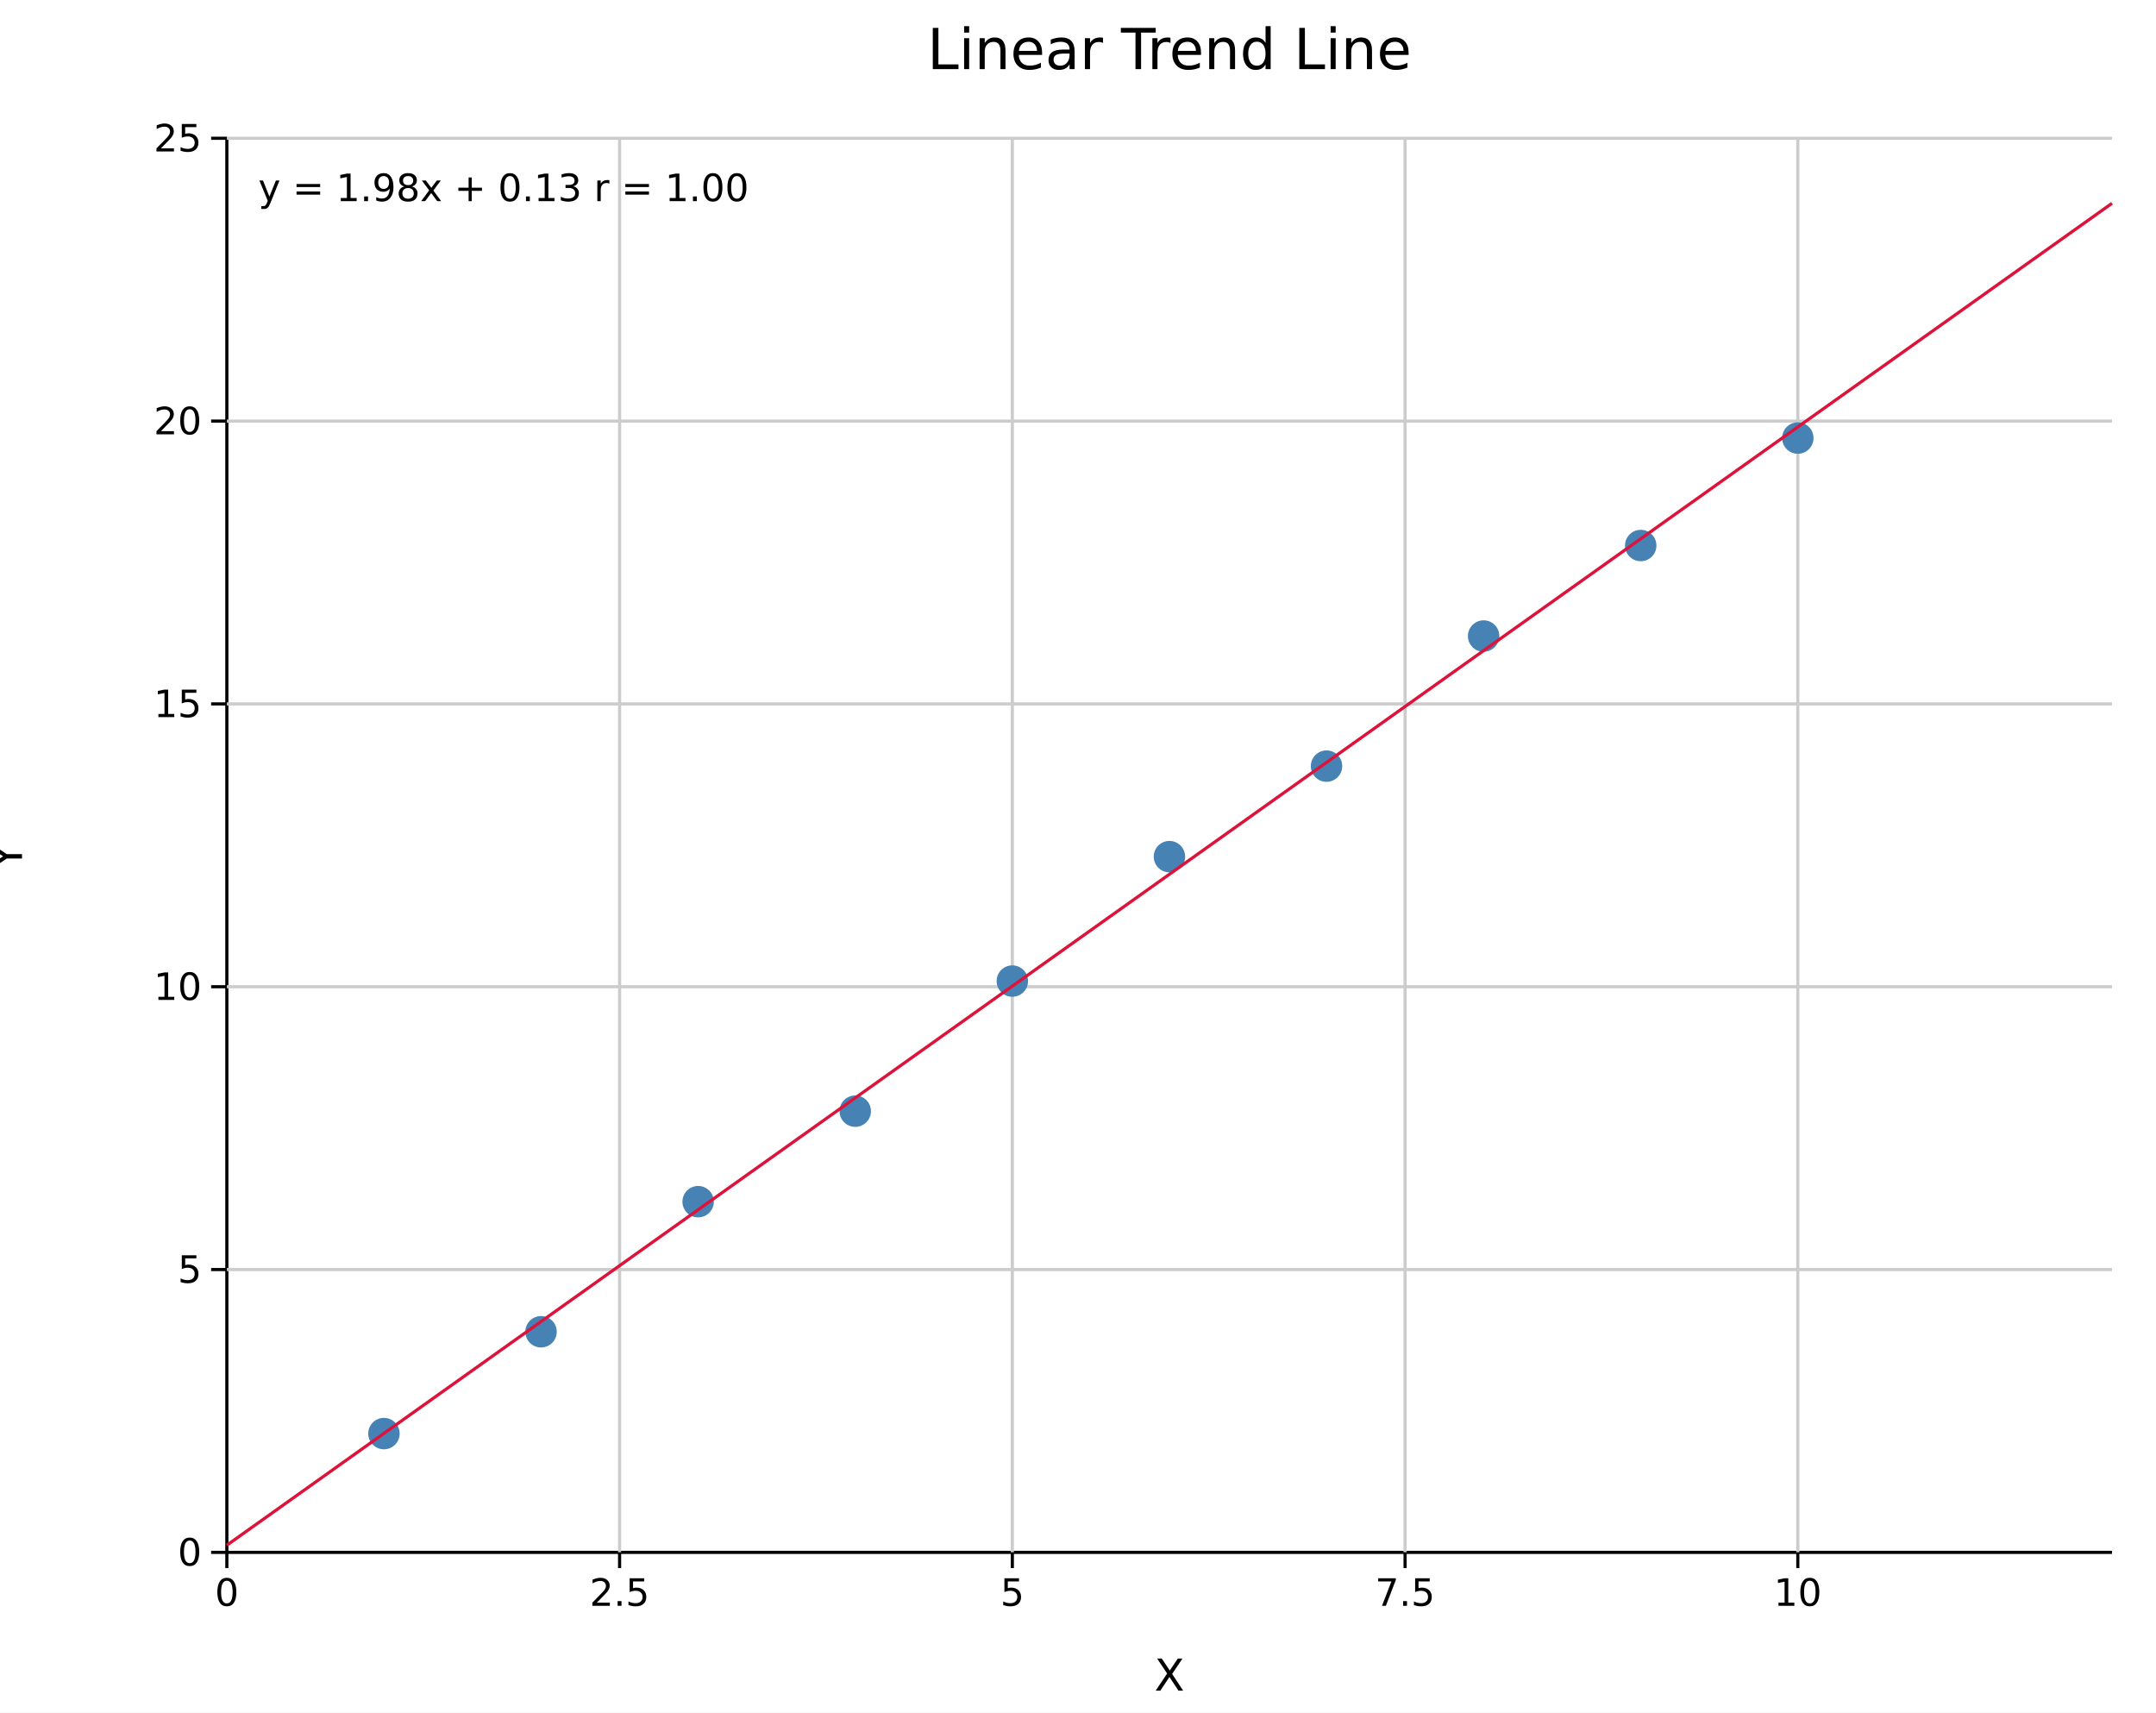
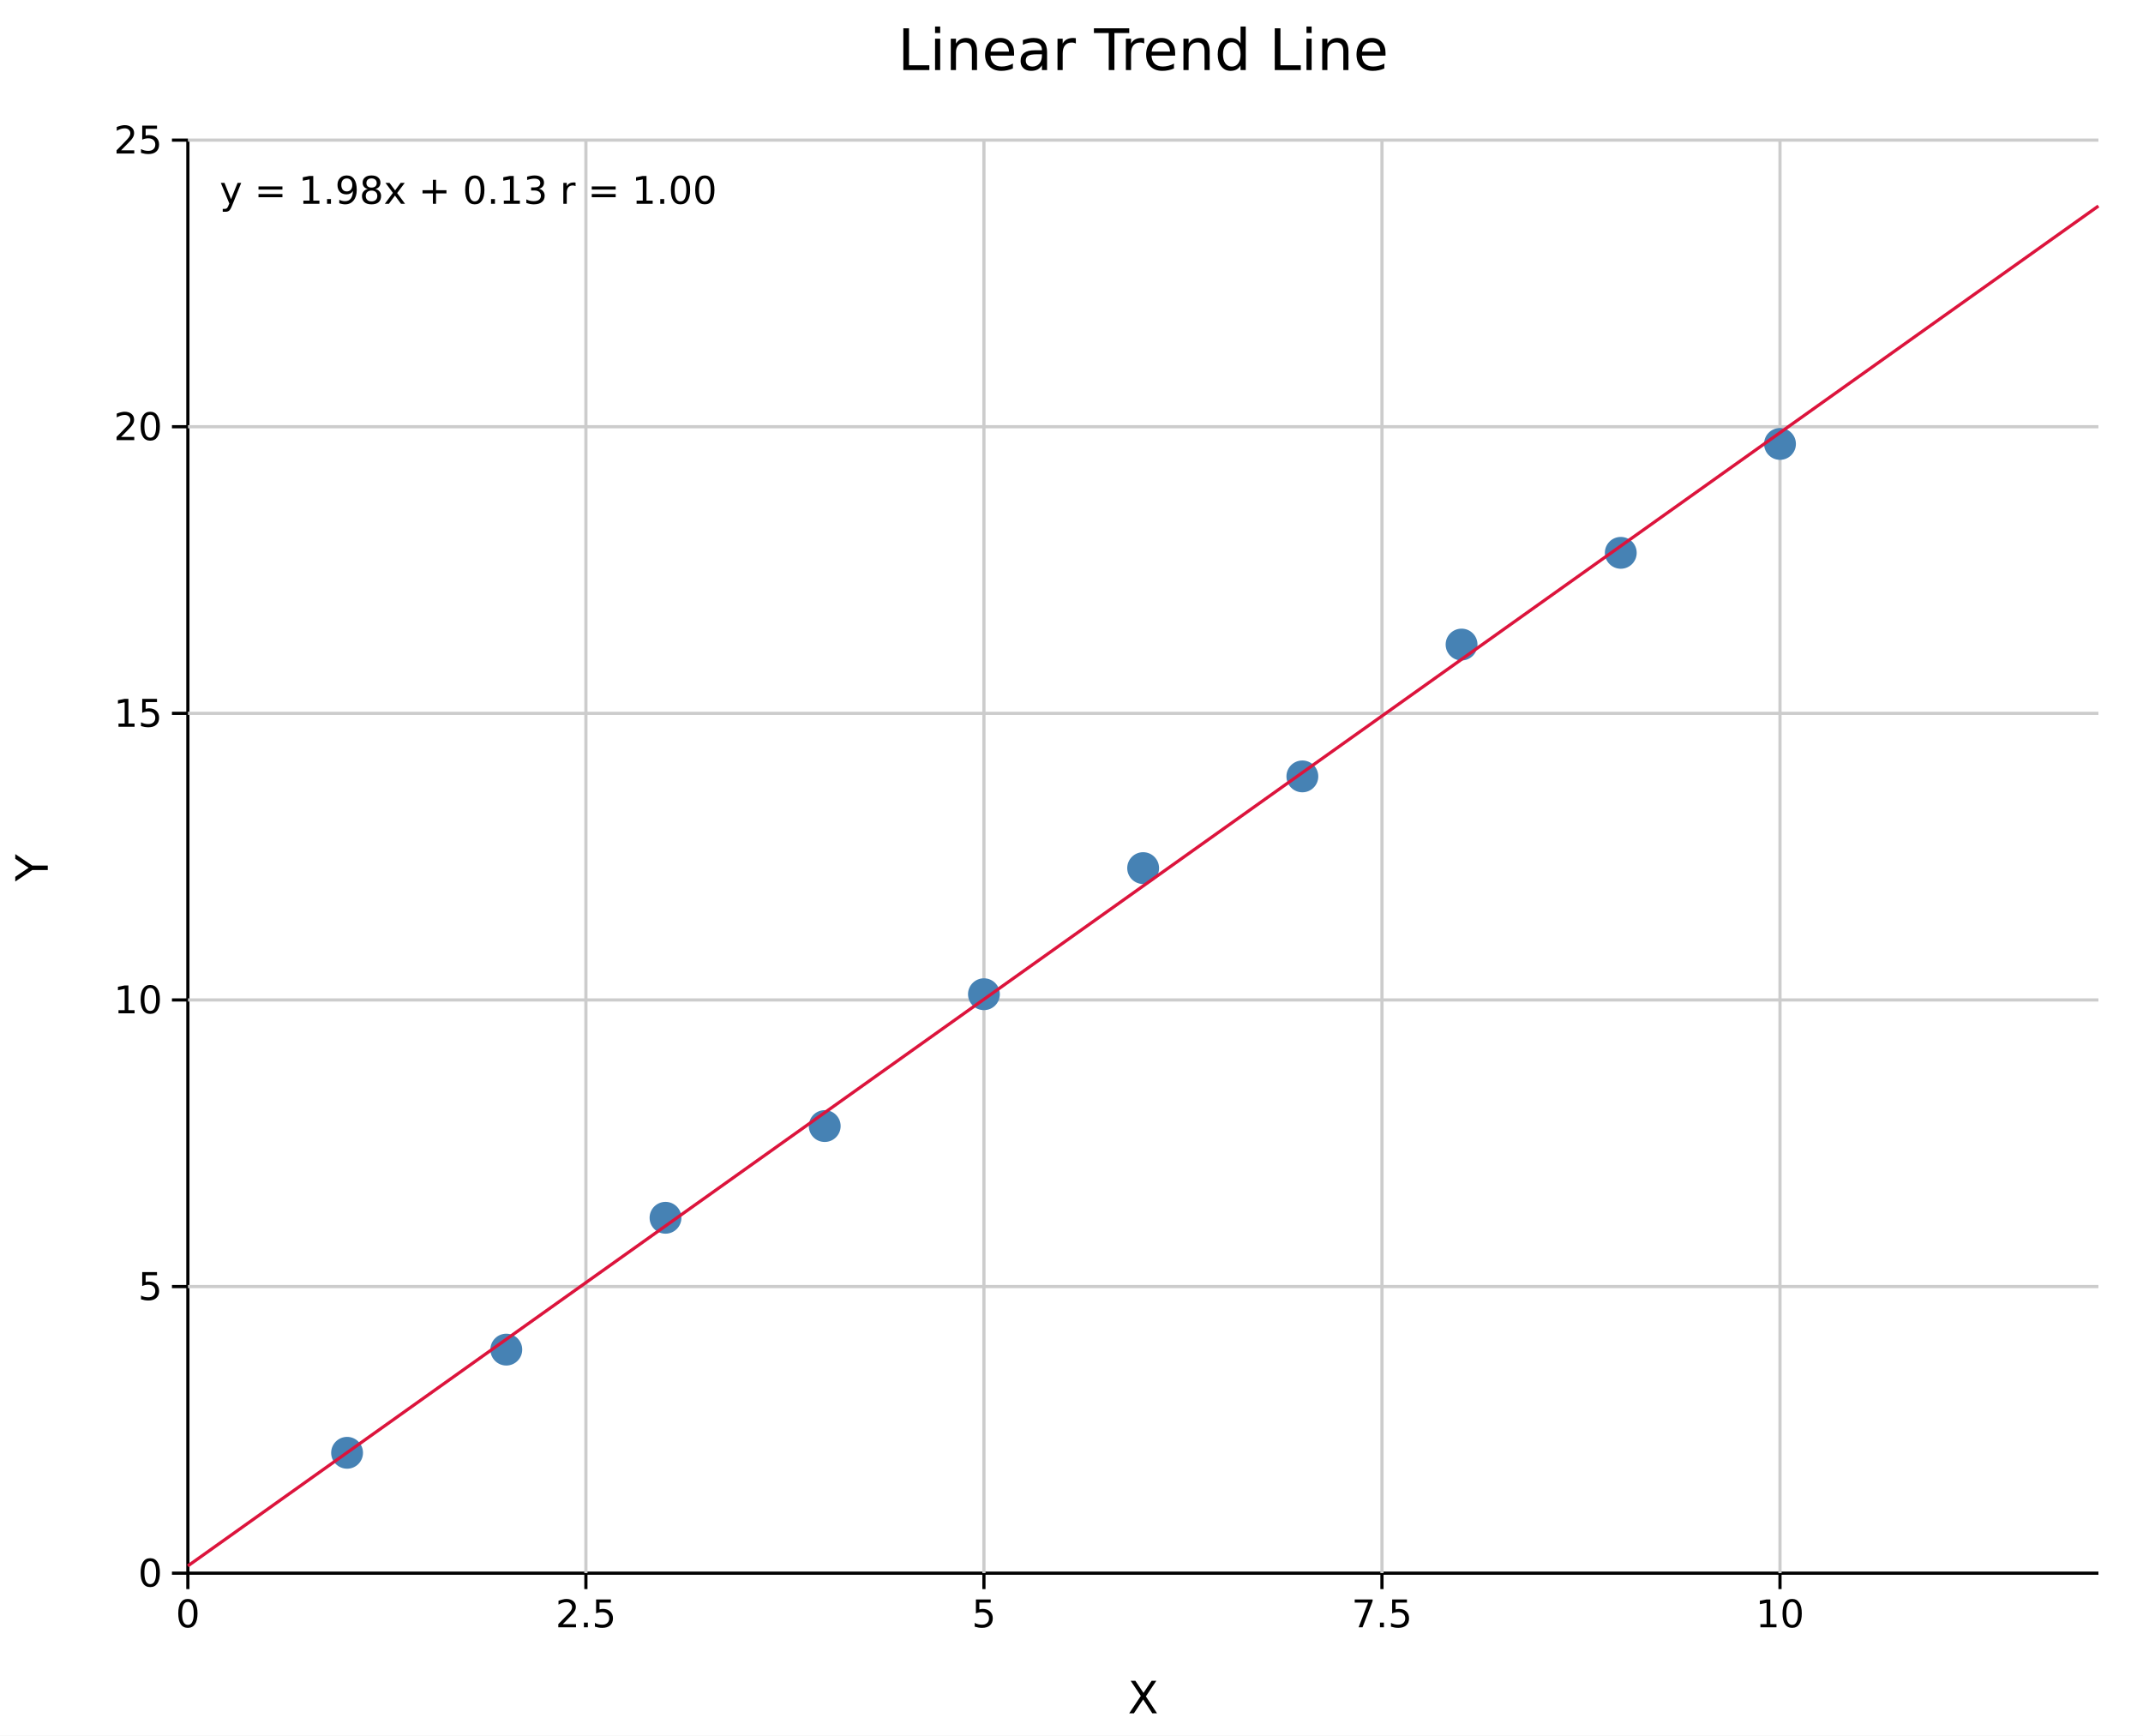
- <svg xmlns="http://www.w3.org/2000/svg" width="686.2" height="545" font-family="DejaVu Sans, Liberation Sans, Arial, sans-serif" fill="black">
+ <svg xmlns="http://www.w3.org/2000/svg" width="673" height="545" font-family="DejaVu Sans, Liberation Sans, Arial, sans-serif" fill="black">
  <rect width="100%" height="100%" fill="white" />
-   <line x1="72.2" y1="494" x2="672.2" y2="494" stroke="#000000" stroke-width="1" />
-   <line x1="72.2" y1="44" x2="72.2" y2="494" stroke="#000000" stroke-width="1" />
-   <line x1="197.2" y1="44" x2="197.2" y2="494" stroke="#cccccc" stroke-width="1" />
-   <line x1="322.2" y1="44" x2="322.2" y2="494" stroke="#cccccc" stroke-width="1" />
-   <line x1="447.2" y1="44" x2="447.2" y2="494" stroke="#cccccc" stroke-width="1" />
-   <line x1="572.2" y1="44" x2="572.2" y2="494" stroke="#cccccc" stroke-width="1" />
-   <line x1="72.2" y1="404" x2="672.2" y2="404" stroke="#cccccc" stroke-width="1" />
-   <line x1="72.2" y1="314" x2="672.2" y2="314" stroke="#cccccc" stroke-width="1" />
-   <line x1="72.2" y1="224" x2="672.2" y2="224" stroke="#cccccc" stroke-width="1" />
-   <line x1="72.2" y1="134" x2="672.2" y2="134" stroke="#cccccc" stroke-width="1" />
-   <line x1="72.2" y1="44" x2="672.2" y2="44" stroke="#cccccc" stroke-width="1" />
-   <line x1="72.2" y1="494" x2="72.2" y2="499" stroke="#000000" stroke-width="1" />
-   <text x="72.2" y="511" font-size="12" text-anchor="middle">0</text>
-   <line x1="197.2" y1="494" x2="197.2" y2="499" stroke="#000000" stroke-width="1" />
-   <text x="197.2" y="511" font-size="12" text-anchor="middle">2.5</text>
-   <line x1="322.2" y1="494" x2="322.2" y2="499" stroke="#000000" stroke-width="1" />
-   <text x="322.2" y="511" font-size="12" text-anchor="middle">5</text>
-   <line x1="447.2" y1="494" x2="447.2" y2="499" stroke="#000000" stroke-width="1" />
-   <text x="447.2" y="511" font-size="12" text-anchor="middle">7.5</text>
-   <line x1="572.2" y1="494" x2="572.2" y2="499" stroke="#000000" stroke-width="1" />
-   <text x="572.2" y="511" font-size="12" text-anchor="middle">10</text>
-   <line x1="67.2" y1="494" x2="72.2" y2="494" stroke="#000000" stroke-width="1" />
-   <text x="64.2" y="498.2" font-size="12" text-anchor="end">0</text>
-   <line x1="67.2" y1="404" x2="72.2" y2="404" stroke="#000000" stroke-width="1" />
-   <text x="64.2" y="408.2" font-size="12" text-anchor="end">5</text>
-   <line x1="67.2" y1="314" x2="72.2" y2="314" stroke="#000000" stroke-width="1" />
-   <text x="64.2" y="318.2" font-size="12" text-anchor="end">10</text>
-   <line x1="67.2" y1="224" x2="72.2" y2="224" stroke="#000000" stroke-width="1" />
-   <text x="64.2" y="228.2" font-size="12" text-anchor="end">15</text>
-   <line x1="67.2" y1="134" x2="72.2" y2="134" stroke="#000000" stroke-width="1" />
-   <text x="64.2" y="138.2" font-size="12" text-anchor="end">20</text>
-   <line x1="67.2" y1="44" x2="72.2" y2="44" stroke="#000000" stroke-width="1" />
-   <text x="64.2" y="48.2" font-size="12" text-anchor="end">25</text>
-   <text x="372.2" y="538" font-size="14" text-anchor="middle">X</text>
-   <text x="7" y="272.5" font-size="14" text-anchor="middle" transform="rotate(-90,7,272.5)">Y</text>
-   <text x="372.2" y="22" font-size="18" text-anchor="middle">Linear Trend Line</text>
-   <circle cx="122.2" cy="456.2" r="5" fill="#4682b4" />
-   <circle cx="172.2" cy="423.8" r="5" fill="#4682b4" />
-   <circle cx="222.2" cy="382.4" r="5" fill="#4682b4" />
-   <circle cx="272.2" cy="353.6" r="5" fill="#4682b4" />
-   <circle cx="322.2" cy="312.2" r="5" fill="#4682b4" />
-   <circle cx="372.2" cy="272.6" r="5" fill="#4682b4" />
-   <circle cx="422.2" cy="243.8" r="5" fill="#4682b4" />
-   <circle cx="472.2" cy="202.4" r="5" fill="#4682b4" />
-   <circle cx="522.2" cy="173.6" r="5" fill="#4682b4" />
-   <circle cx="572.2" cy="139.4" r="5" fill="#4682b4" />
-   <line x1="72.2" y1="491.72" x2="672.2" y2="64.69" stroke="#dc143c" stroke-width="1" />
-   <text x="82.2" y="64" font-size="12" text-anchor="start">y = 1.98x + 0.13  r = 1.00</text>
+   <line x1="59" y1="494" x2="659" y2="494" stroke="#000000" stroke-width="1" />
+   <line x1="59" y1="44" x2="59" y2="494" stroke="#000000" stroke-width="1" />
+   <line x1="184" y1="44" x2="184" y2="494" stroke="#cccccc" stroke-width="1" />
+   <line x1="309" y1="44" x2="309" y2="494" stroke="#cccccc" stroke-width="1" />
+   <line x1="434" y1="44" x2="434" y2="494" stroke="#cccccc" stroke-width="1" />
+   <line x1="559" y1="44" x2="559" y2="494" stroke="#cccccc" stroke-width="1" />
+   <line x1="59" y1="404" x2="659" y2="404" stroke="#cccccc" stroke-width="1" />
+   <line x1="59" y1="314" x2="659" y2="314" stroke="#cccccc" stroke-width="1" />
+   <line x1="59" y1="224" x2="659" y2="224" stroke="#cccccc" stroke-width="1" />
+   <line x1="59" y1="134" x2="659" y2="134" stroke="#cccccc" stroke-width="1" />
+   <line x1="59" y1="44" x2="659" y2="44" stroke="#cccccc" stroke-width="1" />
+   <line x1="59" y1="494" x2="59" y2="499" stroke="#000000" stroke-width="1" />
+   <text x="59" y="511" font-size="12" text-anchor="middle">0</text>
+   <line x1="184" y1="494" x2="184" y2="499" stroke="#000000" stroke-width="1" />
+   <text x="184" y="511" font-size="12" text-anchor="middle">2.5</text>
+   <line x1="309" y1="494" x2="309" y2="499" stroke="#000000" stroke-width="1" />
+   <text x="309" y="511" font-size="12" text-anchor="middle">5</text>
+   <line x1="434" y1="494" x2="434" y2="499" stroke="#000000" stroke-width="1" />
+   <text x="434" y="511" font-size="12" text-anchor="middle">7.5</text>
+   <line x1="559" y1="494" x2="559" y2="499" stroke="#000000" stroke-width="1" />
+   <text x="559" y="511" font-size="12" text-anchor="middle">10</text>
+   <line x1="54" y1="494" x2="59" y2="494" stroke="#000000" stroke-width="1" />
+   <text x="51" y="498.2" font-size="12" text-anchor="end">0</text>
+   <line x1="54" y1="404" x2="59" y2="404" stroke="#000000" stroke-width="1" />
+   <text x="51" y="408.2" font-size="12" text-anchor="end">5</text>
+   <line x1="54" y1="314" x2="59" y2="314" stroke="#000000" stroke-width="1" />
+   <text x="51" y="318.2" font-size="12" text-anchor="end">10</text>
+   <line x1="54" y1="224" x2="59" y2="224" stroke="#000000" stroke-width="1" />
+   <text x="51" y="228.2" font-size="12" text-anchor="end">15</text>
+   <line x1="54" y1="134" x2="59" y2="134" stroke="#000000" stroke-width="1" />
+   <text x="51" y="138.2" font-size="12" text-anchor="end">20</text>
+   <line x1="54" y1="44" x2="59" y2="44" stroke="#000000" stroke-width="1" />
+   <text x="51" y="48.2" font-size="12" text-anchor="end">25</text>
+   <text x="359" y="538" font-size="14" text-anchor="middle">X</text>
+   <text x="15" y="272.5" font-size="14" text-anchor="middle" transform="rotate(-90,15,272.5)">Y</text>
+   <text x="359" y="22" font-size="18" text-anchor="middle">Linear Trend Line</text>
+   <circle cx="109" cy="456.2" r="5" fill="#4682b4" />
+   <circle cx="159" cy="423.8" r="5" fill="#4682b4" />
+   <circle cx="209" cy="382.4" r="5" fill="#4682b4" />
+   <circle cx="259" cy="353.6" r="5" fill="#4682b4" />
+   <circle cx="309" cy="312.2" r="5" fill="#4682b4" />
+   <circle cx="359" cy="272.6" r="5" fill="#4682b4" />
+   <circle cx="409" cy="243.8" r="5" fill="#4682b4" />
+   <circle cx="459" cy="202.4" r="5" fill="#4682b4" />
+   <circle cx="509" cy="173.6" r="5" fill="#4682b4" />
+   <circle cx="559" cy="139.4" r="5" fill="#4682b4" />
+   <line x1="59" y1="491.72" x2="659" y2="64.69" stroke="#dc143c" stroke-width="1" />
+   <text x="69" y="64" font-size="12" text-anchor="start">y = 1.98x + 0.13  r = 1.00</text>
</svg>
